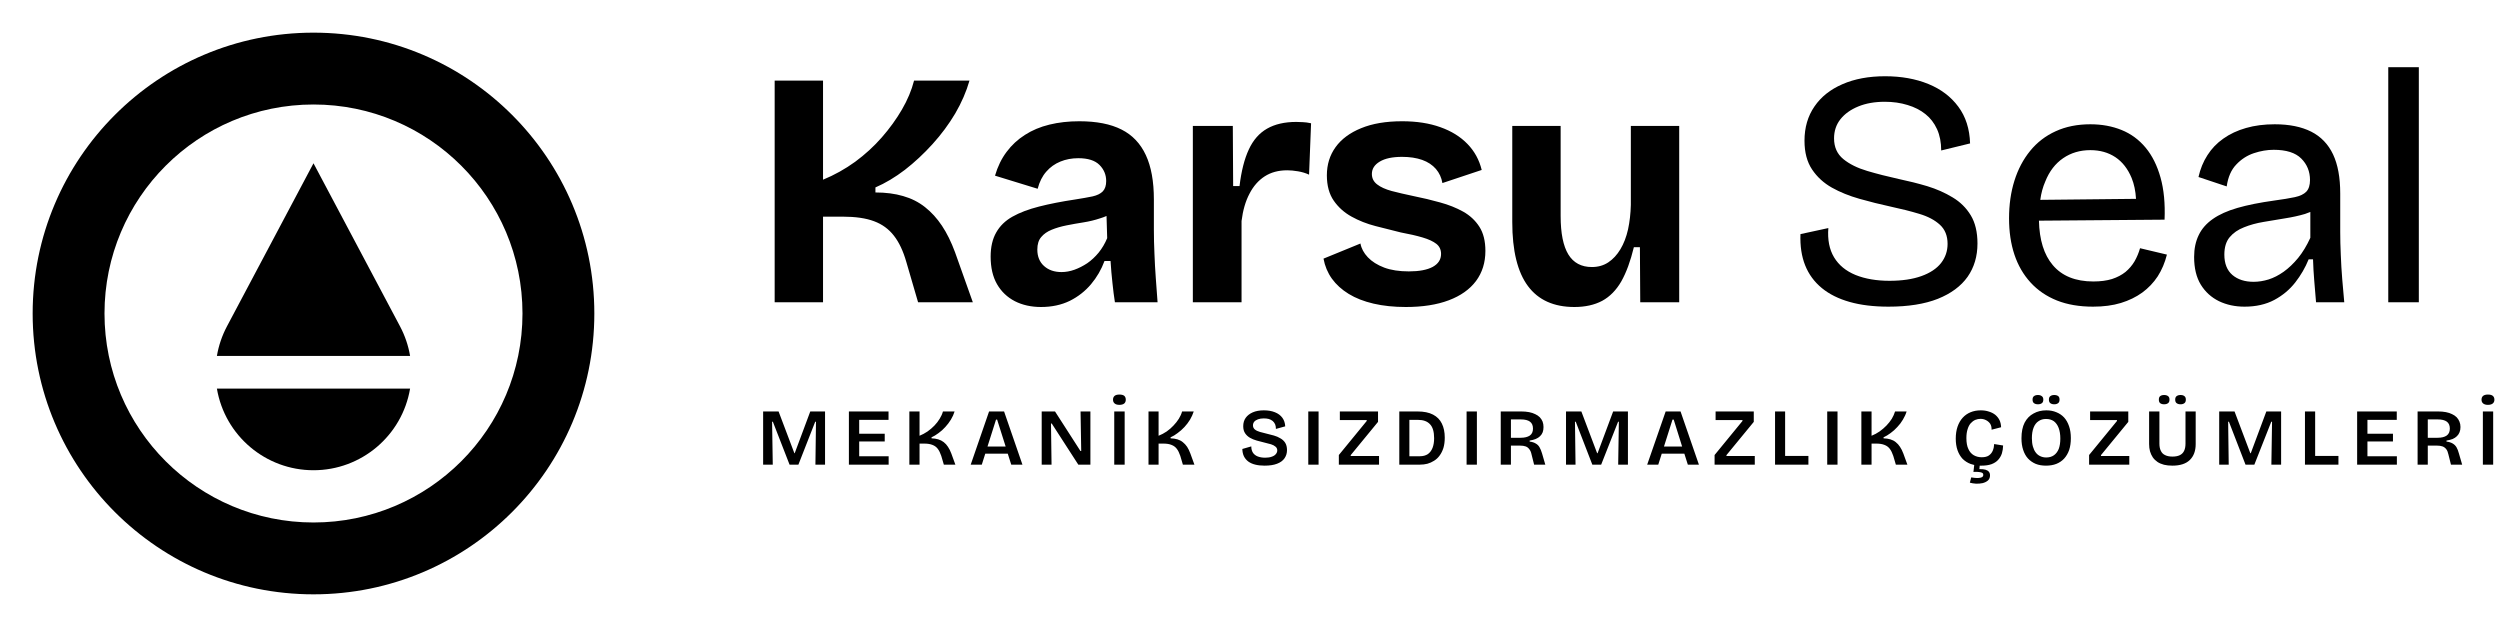
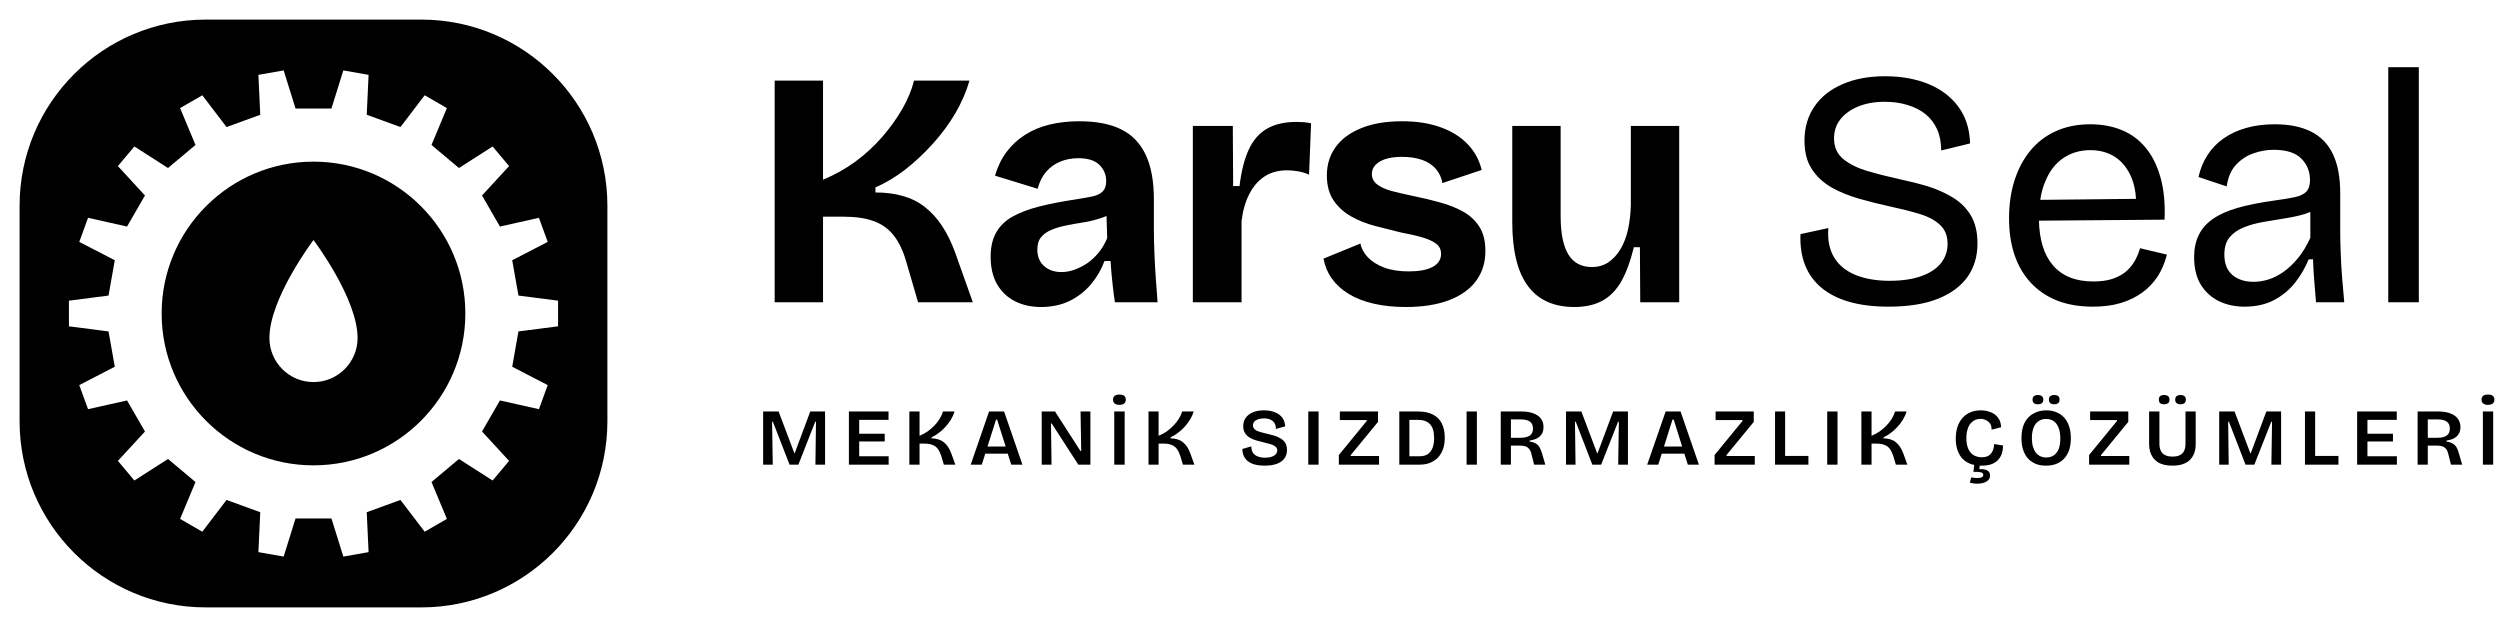
<svg xmlns="http://www.w3.org/2000/svg" viewBox="0 0 223.29 56" width="223.29" height="56" role="img" aria-label="Karsu Seal — Mekanik Sızdırmazlık Çözümleri">
  <g transform="translate(0 0) scale(1.166667)">
-     <path fill="#000000" fill-rule="evenodd" d="M2.5 24a21.5 21.5 0 1 0 43 0a21.5 21.5 0 1 0 -43 0ZM8 24a16 16 0 1 1 32 0a16 16 0 1 1 -32 0Z" />
-     <path fill="#000000" d="M24 12.5L30.625 24.984A7.5 7.5 0 0 1 31.395 27.25L16.605 27.25A7.5 7.5 0 0 1 17.375 24.984ZM31.395 29.75A7.5 7.5 0 0 1 16.605 29.75Z" />
+     <path fill="#000000" fill-rule="evenodd" d="M15.75 1.5H32.25A14.25 14.25 0 0 1 46.5 15.75V32.25A14.25 14.25 0 0 1 32.25 46.5H15.75A14.25 14.25 0 0 1 1.5 32.25V15.75A14.25 14.25 0 0 1 15.75 1.5ZM39.69 22.627L42.724 23.019L42.724 24.981L39.69 25.373L39.213 28.076L41.931 29.482L41.259 31.326L38.274 30.656L36.902 33.034L38.974 35.284L37.713 36.787L35.137 35.137L33.034 36.902L34.212 39.725L32.512 40.706L30.656 38.274L28.076 39.213L28.218 42.269L26.285 42.61L25.373 39.69L22.627 39.69L21.715 42.61L19.782 42.269L19.924 39.213L17.344 38.274L15.488 40.706L13.788 39.725L14.966 36.902L12.863 35.137L10.287 36.787L9.026 35.284L11.098 33.034L9.726 30.656L6.741 31.326L6.069 29.482L8.787 28.076L8.31 25.373L5.276 24.981L5.276 23.019L8.31 22.627L8.787 19.924L6.069 18.518L6.741 16.674L9.726 17.344L11.098 14.966L9.026 12.716L10.287 11.213L12.863 12.863L14.966 11.098L13.788 8.275L15.488 7.294L17.344 9.726L19.924 8.787L19.782 5.731L21.715 5.39L22.627 8.31L25.373 8.31L26.285 5.39L28.218 5.731L28.076 8.787L30.656 9.726L32.512 7.294L34.212 8.275L33.034 11.098L35.137 12.863L37.713 11.213L38.974 12.716L36.902 14.966L38.274 17.344L41.259 16.674L41.931 18.518L39.213 19.924ZM12.375 24a11.625 11.625 0 1 0 23.25 0a11.625 11.625 0 1 0 -23.25 0ZM24 18.375C24 18.375 27.375 22.837 27.375 25.875A3.375 3.375 0 0 1 20.625 25.875C20.625 22.837 24 18.375 24 18.375Z" />
  </g>
  <path fill="#000000" d="M73.51 27L69.19 27L69.19 7.2L73.51 7.2L73.51 16.05Q75.04 15.42 76.38 14.45Q77.71 13.47 78.76 12.27Q79.81 11.07 80.56 9.78Q81.31 8.49 81.64 7.2L81.64 7.2L86.59 7.2Q86.17 8.67 85.32 10.13Q84.46 11.58 83.29 12.87Q82.12 14.16 80.82 15.17Q79.51 16.17 78.19 16.74L78.19 16.74L78.19 17.19Q79.57 17.19 80.66 17.51Q81.76 17.82 82.62 18.5Q83.47 19.17 84.13 20.16Q84.79 21.15 85.3 22.53L85.3 22.53L86.89 27L82 27L80.95 23.4Q80.53 21.93 79.84 21.05Q79.15 20.16 78.07 19.76Q76.99 19.35 75.25 19.35L75.25 19.35L73.51 19.35L73.51 27M92.98 27.42L92.98 27.42Q91.66 27.42 90.64 26.9Q89.62 26.37 89.05 25.38Q88.48 24.39 88.48 22.92L88.48 22.92Q88.48 21.63 88.98 20.76Q89.47 19.89 90.43 19.35Q91.39 18.81 92.8 18.45Q94.21 18.09 96.01 17.82L96.01 17.82Q96.97 17.67 97.59 17.54Q98.2 17.4 98.5 17.09Q98.8 16.77 98.8 16.17L98.8 16.17Q98.8 15.33 98.2 14.73Q97.6 14.13 96.31 14.13L96.31 14.13Q95.44 14.13 94.71 14.43Q93.97 14.73 93.45 15.33Q92.92 15.93 92.68 16.86L92.68 16.86L88.87 15.69Q89.23 14.46 89.91 13.56Q90.58 12.66 91.54 12.05Q92.5 11.43 93.73 11.13Q94.96 10.83 96.4 10.83L96.4 10.83Q98.71 10.83 100.17 11.57Q101.62 12.3 102.34 13.85Q103.06 15.39 103.06 17.82L103.06 17.82L103.06 20.52Q103.06 21.57 103.11 22.65Q103.15 23.73 103.23 24.83Q103.3 25.92 103.39 27L103.39 27L99.58 27Q99.46 26.25 99.36 25.28Q99.25 24.3 99.19 23.31L99.19 23.31L98.65 23.31Q98.23 24.45 97.45 25.38Q96.67 26.31 95.55 26.87Q94.42 27.42 92.98 27.42M94.81 24.3L94.81 24.3Q95.38 24.3 95.97 24.09Q96.55 23.88 97.11 23.51Q97.66 23.13 98.13 22.56Q98.59 21.99 98.89 21.27L98.89 21.27L98.83 19.29Q98.56 19.41 98.26 19.5L98.26 19.5Q97.54 19.74 96.78 19.86Q96.01 19.98 95.26 20.13Q94.51 20.28 93.93 20.52Q93.34 20.76 93 21.17Q92.65 21.57 92.65 22.29L92.65 22.29Q92.65 23.22 93.25 23.76Q93.85 24.3 94.81 24.3M110.89 27L106.54 27L106.54 11.25L110.11 11.25L110.14 16.62L110.71 16.62Q110.95 14.61 111.54 13.35Q112.12 12.09 113.17 11.49Q114.22 10.89 115.78 10.89L115.78 10.89Q116.05 10.89 116.37 10.91Q116.68 10.92 117.1 11.01L117.1 11.01L116.92 15.6Q116.47 15.39 115.93 15.3Q115.39 15.21 114.97 15.21L114.97 15.21Q113.8 15.21 112.96 15.75Q112.12 16.29 111.6 17.3Q111.07 18.3 110.89 19.74L110.89 19.74L110.89 27M125.56 27.42L125.56 27.42Q123.97 27.42 122.68 27.12Q121.39 26.82 120.46 26.25Q119.53 25.68 118.96 24.89Q118.39 24.09 118.21 23.1L118.21 23.1L121.51 21.75Q121.63 22.41 122.17 22.98Q122.71 23.55 123.63 23.9Q124.54 24.24 125.83 24.24L125.83 24.24Q127.21 24.24 127.96 23.84Q128.71 23.43 128.71 22.68L128.71 22.68Q128.71 22.11 128.29 21.78Q127.87 21.45 127.06 21.21Q126.25 20.97 125.11 20.76L125.11 20.76Q124 20.49 122.85 20.19Q121.69 19.89 120.72 19.35Q119.74 18.81 119.13 17.93Q118.51 17.04 118.51 15.66L118.51 15.66Q118.51 14.22 119.29 13.14Q120.07 12.06 121.57 11.45Q123.07 10.83 125.23 10.83L125.23 10.83Q127.18 10.83 128.65 11.36Q130.12 11.88 131.07 12.86Q132.01 13.83 132.34 15.18L132.34 15.18L128.83 16.35Q128.71 15.63 128.25 15.09Q127.78 14.55 127.02 14.28Q126.25 14.01 125.23 14.01L125.23 14.01Q123.94 14.01 123.24 14.43Q122.53 14.85 122.53 15.54L122.53 15.54Q122.53 16.11 123 16.47Q123.46 16.83 124.3 17.06Q125.14 17.28 126.28 17.52L126.28 17.52Q127.48 17.76 128.62 18.08Q129.76 18.39 130.68 18.9Q131.59 19.41 132.13 20.25Q132.67 21.09 132.67 22.41L132.67 22.41Q132.67 23.97 131.83 25.1Q130.99 26.22 129.4 26.82Q127.81 27.42 125.56 27.42M140.62 27.42L140.62 27.42Q137.86 27.42 136.47 25.55Q135.07 23.67 135.07 19.83L135.07 19.83L135.07 11.25L139.39 11.25L139.39 19.29Q139.39 21.6 140.08 22.73Q140.77 23.85 142.18 23.85L142.18 23.85Q143.02 23.85 143.65 23.43Q144.28 23.01 144.73 22.26Q145.18 21.51 145.41 20.49Q145.63 19.47 145.66 18.3L145.66 18.3L145.66 11.25L149.98 11.25L149.98 27L146.5 27L146.47 22.08L145.93 22.08Q145.48 23.94 144.81 25.13Q144.13 26.31 143.1 26.87Q142.06 27.42 140.62 27.42" />
  <path fill="#000000" d="M168.67 27.39L168.67 27.39Q166.69 27.39 165.21 26.97Q163.72 26.55 162.72 25.73Q161.71 24.9 161.23 23.7Q160.75 22.5 160.81 20.91L160.81 20.91L163.3 20.37Q163.18 21.93 163.81 22.98Q164.44 24.03 165.73 24.56Q167.02 25.08 168.76 25.08L168.76 25.08Q170.44 25.08 171.61 24.66Q172.78 24.24 173.37 23.49Q173.95 22.74 173.95 21.78L173.95 21.78Q173.95 20.7 173.26 20.07Q172.57 19.44 171.42 19.1Q170.26 18.75 168.85 18.45L168.85 18.45Q167.47 18.15 166.09 17.76Q164.71 17.37 163.62 16.76Q162.52 16.14 161.85 15.14Q161.17 14.13 161.17 12.57L161.17 12.57Q161.17 10.8 162.06 9.51Q162.94 8.22 164.56 7.52Q166.18 6.81 168.37 6.81L168.37 6.81Q170.53 6.81 172.23 7.5Q173.92 8.19 174.91 9.53Q175.9 10.86 175.96 12.81L175.96 12.81L173.38 13.44Q173.38 12.36 173.01 11.54Q172.63 10.71 171.97 10.19Q171.31 9.66 170.38 9.38Q169.45 9.09 168.34 9.09L168.34 9.09Q166.99 9.09 165.97 9.51Q164.95 9.93 164.38 10.65Q163.81 11.37 163.81 12.36L163.81 12.36Q163.81 13.53 164.64 14.21Q165.46 14.88 166.78 15.27Q168.1 15.66 169.6 15.99L169.6 15.99Q170.89 16.26 172.14 16.63Q173.38 17.01 174.4 17.63Q175.42 18.24 176.02 19.23Q176.62 20.22 176.62 21.75L176.62 21.75Q176.62 23.46 175.74 24.72Q174.85 25.98 173.08 26.69Q171.31 27.39 168.67 27.39M186.94 27.39L186.94 27.39Q185.11 27.39 183.72 26.84Q182.32 26.28 181.36 25.23Q180.4 24.18 179.92 22.74Q179.44 21.3 179.44 19.5L179.44 19.5Q179.44 17.67 179.92 16.14Q180.4 14.61 181.33 13.47Q182.26 12.33 183.61 11.72Q184.96 11.1 186.7 11.1L186.7 11.1Q188.23 11.1 189.49 11.61Q190.75 12.12 191.64 13.19Q192.52 14.25 192.97 15.86Q193.42 17.46 193.33 19.62L193.33 19.62L182.11 19.71Q182.17 22.29 183.34 23.67L183.34 23.67Q184.57 25.14 186.97 25.14L186.97 25.14Q187.93 25.14 188.64 24.92Q189.34 24.69 189.84 24.29Q190.33 23.88 190.65 23.34Q190.96 22.8 191.14 22.17L191.14 22.17L193.54 22.74Q193.27 23.82 192.72 24.68Q192.16 25.53 191.34 26.13Q190.51 26.73 189.43 27.06Q188.35 27.39 186.94 27.39M182.23 17.85L182.23 17.85L190.78 17.76Q190.72 16.71 190.39 15.9L190.39 15.9Q189.88 14.67 188.94 14.04Q187.99 13.41 186.7 13.41L186.7 13.41Q185.32 13.41 184.27 14.13Q183.22 14.85 182.68 16.2L182.68 16.2Q182.35 16.95 182.23 17.85M200.47 27.39L200.47 27.39Q199.21 27.39 198.19 26.9Q197.17 26.4 196.57 25.43Q195.97 24.45 195.97 22.95L195.97 22.95Q195.97 21.84 196.38 21Q196.78 20.16 197.64 19.56Q198.49 18.96 199.84 18.57Q201.19 18.18 203.14 17.91L203.14 17.91Q204.25 17.76 204.96 17.61Q205.66 17.46 205.99 17.12Q206.32 16.77 206.32 16.08L206.32 16.08Q206.32 14.94 205.54 14.16Q204.76 13.38 203.08 13.38L203.08 13.38Q202.21 13.38 201.31 13.68Q200.41 13.98 199.74 14.69Q199.06 15.39 198.88 16.65L198.88 16.65L196.36 15.81Q196.6 14.73 197.16 13.86Q197.71 12.99 198.58 12.38Q199.45 11.76 200.61 11.43Q201.76 11.1 203.17 11.1L203.17 11.1Q205.12 11.1 206.43 11.76Q207.73 12.42 208.38 13.79Q209.02 15.15 209.02 17.28L209.02 17.28L209.02 20.73Q209.02 21.66 209.07 22.76Q209.11 23.85 209.2 24.95Q209.29 26.04 209.38 27L209.38 27L206.86 27Q206.77 26.04 206.7 25.08Q206.62 24.12 206.59 23.16L206.59 23.16L206.2 23.16Q205.75 24.27 205 25.23Q204.25 26.19 203.13 26.79Q202 27.39 200.47 27.39M201.28 25.17L201.28 25.17Q201.94 25.17 202.62 24.96Q203.29 24.75 203.97 24.27Q204.64 23.79 205.26 23.04Q205.87 22.29 206.35 21.24L206.35 21.24L206.35 18.93Q206.11 19.02 205.87 19.11L205.87 19.11Q205.06 19.35 204.1 19.5Q203.14 19.65 202.18 19.82Q201.22 19.98 200.43 20.3Q199.63 20.61 199.15 21.18Q198.67 21.75 198.67 22.74L198.67 22.74Q198.67 23.94 199.39 24.56Q200.11 25.17 201.28 25.17M216.04 27L213.31 27L213.31 6L216.04 6L216.04 27" />
  <path fill="#000000" d="M69.02 41.5L68.16 41.5L68.16 36.75L69.54 36.75L70.95 40.48L70.98 40.48L72.37 36.75L73.69 36.75L73.69 41.5L72.83 41.5L72.88 37.67L72.81 37.67L71.31 41.5L70.52 41.5L69.03 37.67L68.96 37.67L69.02 41.5M79.37 41.5L75.82 41.5L75.82 36.75L79.36 36.75L79.36 37.5L76.74 37.5L76.74 38.74L79.02 38.74L79.02 39.43L76.74 39.43L76.74 40.75L79.37 40.75L79.37 41.5M82.13 41.5L81.22 41.5L81.22 36.75L82.13 36.75L82.13 38.92Q82.5 38.77 82.84 38.54Q83.18 38.3 83.46 38.01Q83.74 37.72 83.93 37.4Q84.13 37.08 84.22 36.75L84.22 36.75L85.26 36.75Q85.15 37.12 84.93 37.48Q84.71 37.84 84.43 38.14Q84.15 38.45 83.83 38.68Q83.51 38.92 83.2 39.06L83.2 39.06L83.2 39.15Q83.53 39.16 83.8 39.24Q84.07 39.32 84.29 39.49Q84.51 39.66 84.67 39.91Q84.84 40.16 84.97 40.51L84.97 40.51L85.33 41.5L84.3 41.5L84.07 40.72Q83.94 40.33 83.76 40.09Q83.58 39.85 83.29 39.74Q83 39.62 82.55 39.62L82.55 39.62L82.13 39.62L82.13 41.5M87.69 41.5L86.7 41.5L88.34 36.75L89.68 36.75L91.32 41.5L90.32 41.5L90.01 40.52L88 40.52L87.69 41.5M88.2 39.88L89.82 39.88L89.06 37.48L88.96 37.48L88.2 39.88M93.92 41.5L93.04 41.5L93.04 36.75L94.23 36.75L96.5 40.28L96.57 40.28L96.51 36.75L97.39 36.75L97.39 41.5L96.31 41.5L93.94 37.83L93.87 37.83L93.92 41.5M100.45 41.5L99.52 41.5L99.52 36.75L100.45 36.75L100.45 41.5M99.98 36.16L99.98 36.16Q99.7 36.16 99.56 36.04Q99.41 35.92 99.41 35.7L99.41 35.7Q99.41 35.47 99.56 35.35Q99.7 35.24 99.98 35.24L99.98 35.24Q100.27 35.24 100.41 35.35Q100.55 35.47 100.55 35.7L100.55 35.7Q100.55 35.92 100.41 36.04Q100.26 36.16 99.98 36.16M103.48 41.5L102.58 41.5L102.58 36.75L103.48 36.75L103.48 38.92Q103.86 38.77 104.2 38.54Q104.54 38.3 104.81 38.01Q105.09 37.72 105.29 37.4Q105.49 37.08 105.58 36.75L105.58 36.75L106.62 36.75Q106.5 37.12 106.29 37.48Q106.07 37.84 105.79 38.14Q105.5 38.45 105.18 38.68Q104.87 38.92 104.55 39.06L104.55 39.06L104.55 39.15Q104.89 39.16 105.16 39.24Q105.43 39.32 105.64 39.49Q105.86 39.66 106.03 39.91Q106.19 40.16 106.32 40.51L106.32 40.51L106.68 41.5L105.65 41.5L105.42 40.72Q105.29 40.33 105.11 40.09Q104.93 39.85 104.64 39.74Q104.36 39.62 103.91 39.62L103.91 39.62L103.48 39.62L103.48 41.5M112.95 41.59L112.95 41.59Q112.48 41.59 112.12 41.5Q111.75 41.41 111.49 41.22Q111.24 41.03 111.1 40.75Q110.97 40.48 110.96 40.1L110.96 40.1L111.76 39.87Q111.76 40.21 111.91 40.44Q112.06 40.66 112.34 40.77Q112.63 40.88 113 40.88L113 40.88Q113.35 40.88 113.59 40.79Q113.83 40.71 113.95 40.56Q114.08 40.41 114.08 40.23L114.08 40.23Q114.08 40.02 113.92 39.89Q113.77 39.76 113.52 39.68Q113.26 39.6 112.94 39.53L112.94 39.53Q112.59 39.45 112.25 39.35Q111.92 39.26 111.64 39.1Q111.37 38.94 111.21 38.7Q111.04 38.45 111.04 38.07L111.04 38.07Q111.04 37.63 111.26 37.32Q111.48 37.01 111.89 36.83Q112.3 36.65 112.88 36.65L112.88 36.65Q113.45 36.65 113.87 36.82Q114.3 36.99 114.54 37.32Q114.77 37.64 114.79 38.08L114.79 38.08L113.96 38.31Q113.96 38.07 113.89 37.9Q113.81 37.72 113.67 37.6Q113.52 37.48 113.32 37.42Q113.13 37.37 112.87 37.37L112.87 37.37Q112.58 37.37 112.36 37.45Q112.14 37.53 112.02 37.67Q111.91 37.81 111.91 37.99L111.91 37.99Q111.91 38.22 112.08 38.36Q112.25 38.5 112.54 38.58Q112.82 38.66 113.16 38.74L113.16 38.74Q113.47 38.81 113.78 38.9Q114.1 38.99 114.36 39.15Q114.63 39.3 114.79 39.55Q114.95 39.81 114.95 40.2L114.95 40.2Q114.95 40.61 114.73 40.93Q114.51 41.25 114.06 41.42Q113.62 41.59 112.95 41.59M117.77 41.5L116.85 41.5L116.85 36.75L117.77 36.75L117.77 41.5M123.17 41.5L119.58 41.5L119.58 40.64L122.07 37.6L122.07 37.52L119.67 37.52L119.67 36.75L123.08 36.75L123.08 37.68L120.64 40.65L120.64 40.73L123.17 40.73L123.17 41.5M126.83 41.5L124.98 41.5L124.98 36.75L126.61 36.75Q127.45 36.75 127.99 37.03Q128.53 37.31 128.78 37.83Q129.04 38.35 129.04 39.09L129.04 39.09Q129.04 39.61 128.92 40.01Q128.79 40.41 128.58 40.69Q128.38 40.97 128.09 41.15Q127.81 41.33 127.49 41.42Q127.17 41.5 126.83 41.5L126.83 41.5M126.64 37.5L125.88 37.5L125.88 40.75L126.81 40.75Q127.24 40.75 127.53 40.56Q127.81 40.36 127.95 40Q128.09 39.64 128.09 39.14L128.09 39.14Q128.09 38.71 128 38.4Q127.91 38.09 127.73 37.9Q127.55 37.7 127.28 37.6Q127.01 37.5 126.64 37.5L126.64 37.5M131.91 41.5L130.99 41.5L130.99 36.75L131.91 36.75L131.91 41.5M134.95 41.5L134.04 41.5L134.04 36.75L135.88 36.75Q136.25 36.75 136.57 36.81Q136.88 36.87 137.12 36.99Q137.36 37.1 137.53 37.27Q137.69 37.44 137.78 37.66Q137.86 37.88 137.86 38.14L137.86 38.14Q137.86 38.4 137.79 38.6Q137.71 38.81 137.55 38.96Q137.4 39.11 137.16 39.21Q136.93 39.3 136.62 39.35L136.62 39.35L136.62 39.44Q136.95 39.48 137.16 39.61Q137.38 39.73 137.5 39.94Q137.63 40.16 137.73 40.5L137.73 40.5L138.02 41.5L137.02 41.5L136.79 40.58Q136.73 40.29 136.59 40.12Q136.46 39.94 136.26 39.87Q136.06 39.8 135.77 39.8L135.77 39.8L134.95 39.8L134.95 41.5M134.95 37.46L134.95 39.1L135.81 39.1Q136.35 39.1 136.64 38.9Q136.92 38.7 136.92 38.28L136.92 38.28Q136.92 37.86 136.65 37.66Q136.38 37.46 135.83 37.46L135.83 37.46L134.95 37.46M140.72 41.5L139.87 41.5L139.87 36.75L141.24 36.75L142.65 40.48L142.69 40.48L144.08 36.75L145.4 36.75L145.4 41.5L144.53 41.5L144.59 37.67L144.52 37.67L143.01 41.5L142.22 41.5L140.74 37.67L140.67 37.67L140.72 41.5M148.11 41.5L147.12 41.5L148.77 36.75L150.1 36.75L151.74 41.5L150.75 41.5L150.44 40.52L148.42 40.52L148.11 41.5M148.62 39.88L150.24 39.88L149.49 37.48L149.38 37.48L148.62 39.88M156.73 41.5L153.14 41.5L153.14 40.64L155.63 37.6L155.63 37.52L153.23 37.52L153.23 36.75L156.64 36.75L156.64 37.68L154.2 40.65L154.2 40.73L156.73 40.73L156.73 41.5M161.52 41.5L158.54 41.5L158.54 36.75L159.44 36.75L159.44 40.72L161.52 40.72L161.52 41.5M164.12 41.5L163.2 41.5L163.2 36.75L164.12 36.75L164.12 41.5M167.16 41.5L166.25 41.5L166.25 36.75L167.16 36.75L167.16 38.92Q167.54 38.77 167.87 38.54Q168.21 38.3 168.49 38.01Q168.77 37.72 168.97 37.4Q169.16 37.08 169.26 36.75L169.26 36.75L170.29 36.75Q170.18 37.12 169.96 37.48Q169.75 37.84 169.46 38.14Q169.18 38.45 168.86 38.68Q168.54 38.92 168.23 39.06L168.23 39.06L168.23 39.15Q168.57 39.16 168.84 39.24Q169.11 39.32 169.32 39.49Q169.54 39.66 169.7 39.91Q169.87 40.16 170 40.51L170 40.51L170.36 41.5L169.33 41.5L169.1 40.72Q168.97 40.33 168.79 40.09Q168.61 39.85 168.32 39.74Q168.03 39.62 167.59 39.62L167.59 39.62L167.16 39.62L167.16 41.5M176.98 41.59L176.98 41.59Q176.9 41.59 176.82 41.59L176.82 41.59L176.79 41.9Q177.12 41.89 177.33 41.95Q177.54 42.01 177.64 42.14Q177.74 42.26 177.74 42.46L177.74 42.46Q177.74 42.75 177.55 42.92Q177.36 43.08 177.08 43.15Q176.8 43.21 176.49 43.2Q176.18 43.18 175.94 43.11L175.94 43.11L176.06 42.64Q176.18 42.66 176.36 42.68Q176.54 42.7 176.72 42.69Q176.9 42.68 177.02 42.62Q177.14 42.55 177.14 42.41L177.14 42.41Q177.14 42.36 177.12 42.31Q177.1 42.26 177.02 42.22Q176.94 42.18 176.76 42.16Q176.58 42.13 176.26 42.15L176.26 42.15L176.33 41.53Q176.16 41.49 176.01 41.44L176.01 41.44Q175.59 41.28 175.29 40.98Q175 40.67 174.84 40.22Q174.68 39.76 174.68 39.18L174.68 39.18Q174.68 38.58 174.84 38.11Q175 37.64 175.3 37.31Q175.59 36.99 176 36.82Q176.41 36.65 176.92 36.65L176.92 36.65Q177.31 36.65 177.64 36.76Q177.97 36.86 178.21 37.05Q178.45 37.25 178.59 37.53Q178.72 37.81 178.73 38.16L178.73 38.16L177.88 38.38Q177.89 38.06 177.75 37.84Q177.6 37.63 177.37 37.52Q177.15 37.41 176.89 37.41L176.89 37.41Q176.66 37.41 176.43 37.5Q176.2 37.6 176.02 37.8Q175.84 38 175.74 38.33Q175.63 38.66 175.63 39.13L175.63 39.13Q175.63 39.74 175.81 40.11Q175.98 40.48 176.29 40.66Q176.61 40.84 177 40.84L177 40.84Q177.41 40.84 177.64 40.68Q177.88 40.51 177.99 40.24Q178.1 39.97 178.11 39.66L178.11 39.66L178.91 39.79Q178.9 40.17 178.8 40.5Q178.69 40.83 178.46 41.08Q178.24 41.32 177.87 41.46Q177.5 41.59 176.98 41.59M182.74 41.59L182.74 41.59Q182.22 41.59 181.82 41.43Q181.42 41.26 181.13 40.95Q180.85 40.64 180.7 40.18Q180.55 39.73 180.55 39.15L180.55 39.15Q180.55 38.3 180.83 37.75Q181.12 37.2 181.63 36.93Q182.13 36.65 182.77 36.65L182.77 36.65Q183.27 36.65 183.67 36.82Q184.07 36.98 184.36 37.29Q184.64 37.6 184.8 38.07Q184.96 38.53 184.96 39.13L184.96 39.13Q184.96 39.73 184.81 40.19Q184.65 40.64 184.36 40.96Q184.07 41.27 183.67 41.43Q183.26 41.59 182.74 41.59M182.76 40.86L182.76 40.86Q183.17 40.86 183.45 40.66Q183.73 40.46 183.88 40.09Q184.02 39.71 184.02 39.17L184.02 39.17Q184.02 38.62 183.87 38.22Q183.72 37.83 183.44 37.62Q183.15 37.42 182.74 37.42L182.74 37.42Q182.35 37.42 182.07 37.62Q181.78 37.81 181.63 38.2Q181.48 38.58 181.48 39.14L181.48 39.14Q181.48 39.56 181.57 39.88Q181.66 40.2 181.82 40.41Q181.98 40.63 182.22 40.74Q182.46 40.86 182.76 40.86M183.48 36.11L183.48 36.11Q183.26 36.11 183.13 36.01Q183 35.92 183 35.69L183 35.69Q183 35.47 183.13 35.38Q183.26 35.28 183.48 35.28L183.48 35.28Q183.7 35.28 183.83 35.38Q183.95 35.47 183.95 35.69L183.95 35.69Q183.95 35.92 183.82 36.01Q183.69 36.11 183.48 36.11M182.02 36.11L182.02 36.11Q181.8 36.11 181.67 36.01Q181.54 35.92 181.54 35.69L181.54 35.69Q181.54 35.47 181.67 35.38Q181.8 35.28 182.02 35.28L182.02 35.28Q182.23 35.28 182.36 35.38Q182.5 35.47 182.5 35.69L182.5 35.69Q182.5 35.92 182.37 36.01Q182.24 36.11 182.02 36.11M190.18 41.5L186.59 41.5L186.59 40.64L189.08 37.6L189.08 37.52L186.68 37.52L186.68 36.75L190.09 36.75L190.09 37.68L187.65 40.65L187.65 40.73L190.18 40.73L190.18 41.5M194.03 41.59L194.03 41.59Q193.61 41.59 193.28 41.51Q192.94 41.42 192.7 41.26Q192.45 41.09 192.28 40.85Q192.12 40.61 192.03 40.31Q191.95 40.01 191.95 39.66L191.95 39.66L191.95 36.75L192.87 36.75L192.87 39.62Q192.87 40.02 193 40.27Q193.12 40.53 193.38 40.65Q193.64 40.78 194.03 40.78L194.03 40.78Q194.43 40.78 194.68 40.66Q194.94 40.54 195.07 40.28Q195.2 40.02 195.2 39.62L195.2 39.62L195.2 36.75L196.11 36.75L196.11 39.66Q196.11 40.58 195.58 41.09Q195.06 41.59 194.03 41.59M194.76 36.11L194.76 36.11Q194.54 36.11 194.41 36.01Q194.28 35.92 194.28 35.69L194.28 35.69Q194.28 35.47 194.41 35.38Q194.54 35.28 194.76 35.28L194.76 35.28Q194.98 35.28 195.1 35.38Q195.23 35.47 195.23 35.69L195.23 35.69Q195.23 35.92 195.1 36.01Q194.97 36.11 194.76 36.11M193.29 36.11L193.29 36.11Q193.07 36.11 192.94 36.01Q192.82 35.92 192.82 35.69L192.82 35.69Q192.82 35.47 192.94 35.38Q193.07 35.28 193.29 35.28L193.29 35.28Q193.51 35.28 193.64 35.38Q193.77 35.47 193.77 35.69L193.77 35.69Q193.77 35.92 193.64 36.01Q193.51 36.11 193.29 36.11M199.06 41.5L198.21 41.5L198.21 36.75L199.58 36.75L200.99 40.48L201.03 40.48L202.42 36.75L203.74 36.75L203.74 41.5L202.87 41.5L202.93 37.67L202.86 37.67L201.35 41.5L200.56 41.5L199.08 37.67L199.01 37.67L199.06 41.5M208.86 41.5L205.87 41.5L205.87 36.75L206.78 36.75L206.78 40.72L208.86 40.72L208.86 41.5M214.08 41.5L210.53 41.5L210.53 36.75L214.07 36.75L214.07 37.5L211.45 37.5L211.45 38.74L213.73 38.74L213.73 39.43L211.45 39.43L211.45 40.75L214.08 40.75L214.08 41.5M216.84 41.5L215.93 41.5L215.93 36.75L217.77 36.75Q218.14 36.75 218.46 36.81Q218.77 36.87 219.01 36.99Q219.25 37.1 219.42 37.27Q219.58 37.44 219.67 37.66Q219.76 37.88 219.76 38.14L219.76 38.14Q219.76 38.4 219.68 38.6Q219.6 38.81 219.44 38.96Q219.29 39.11 219.06 39.21Q218.82 39.3 218.51 39.35L218.51 39.35L218.51 39.44Q218.84 39.48 219.06 39.61Q219.27 39.73 219.4 39.94Q219.53 40.16 219.62 40.5L219.62 40.5L219.91 41.5L218.91 41.5L218.68 40.58Q218.62 40.29 218.49 40.12Q218.35 39.94 218.15 39.87Q217.95 39.8 217.66 39.8L217.66 39.8L216.84 39.8L216.84 41.5M216.84 37.46L216.84 39.1L217.71 39.1Q218.25 39.1 218.53 38.9Q218.81 38.7 218.81 38.28L218.81 38.28Q218.81 37.86 218.54 37.66Q218.27 37.46 217.72 37.46L217.72 37.46L216.84 37.46M222.68 41.5L221.76 41.5L221.76 36.75L222.68 36.75L222.68 41.5M222.21 36.16L222.21 36.16Q221.94 36.16 221.79 36.04Q221.64 35.92 221.64 35.7L221.64 35.7Q221.64 35.47 221.79 35.35Q221.94 35.24 222.21 35.24L222.21 35.24Q222.5 35.24 222.64 35.35Q222.79 35.47 222.79 35.7L222.79 35.7Q222.79 35.92 222.64 36.04Q222.49 36.16 222.21 36.16" />
</svg>
